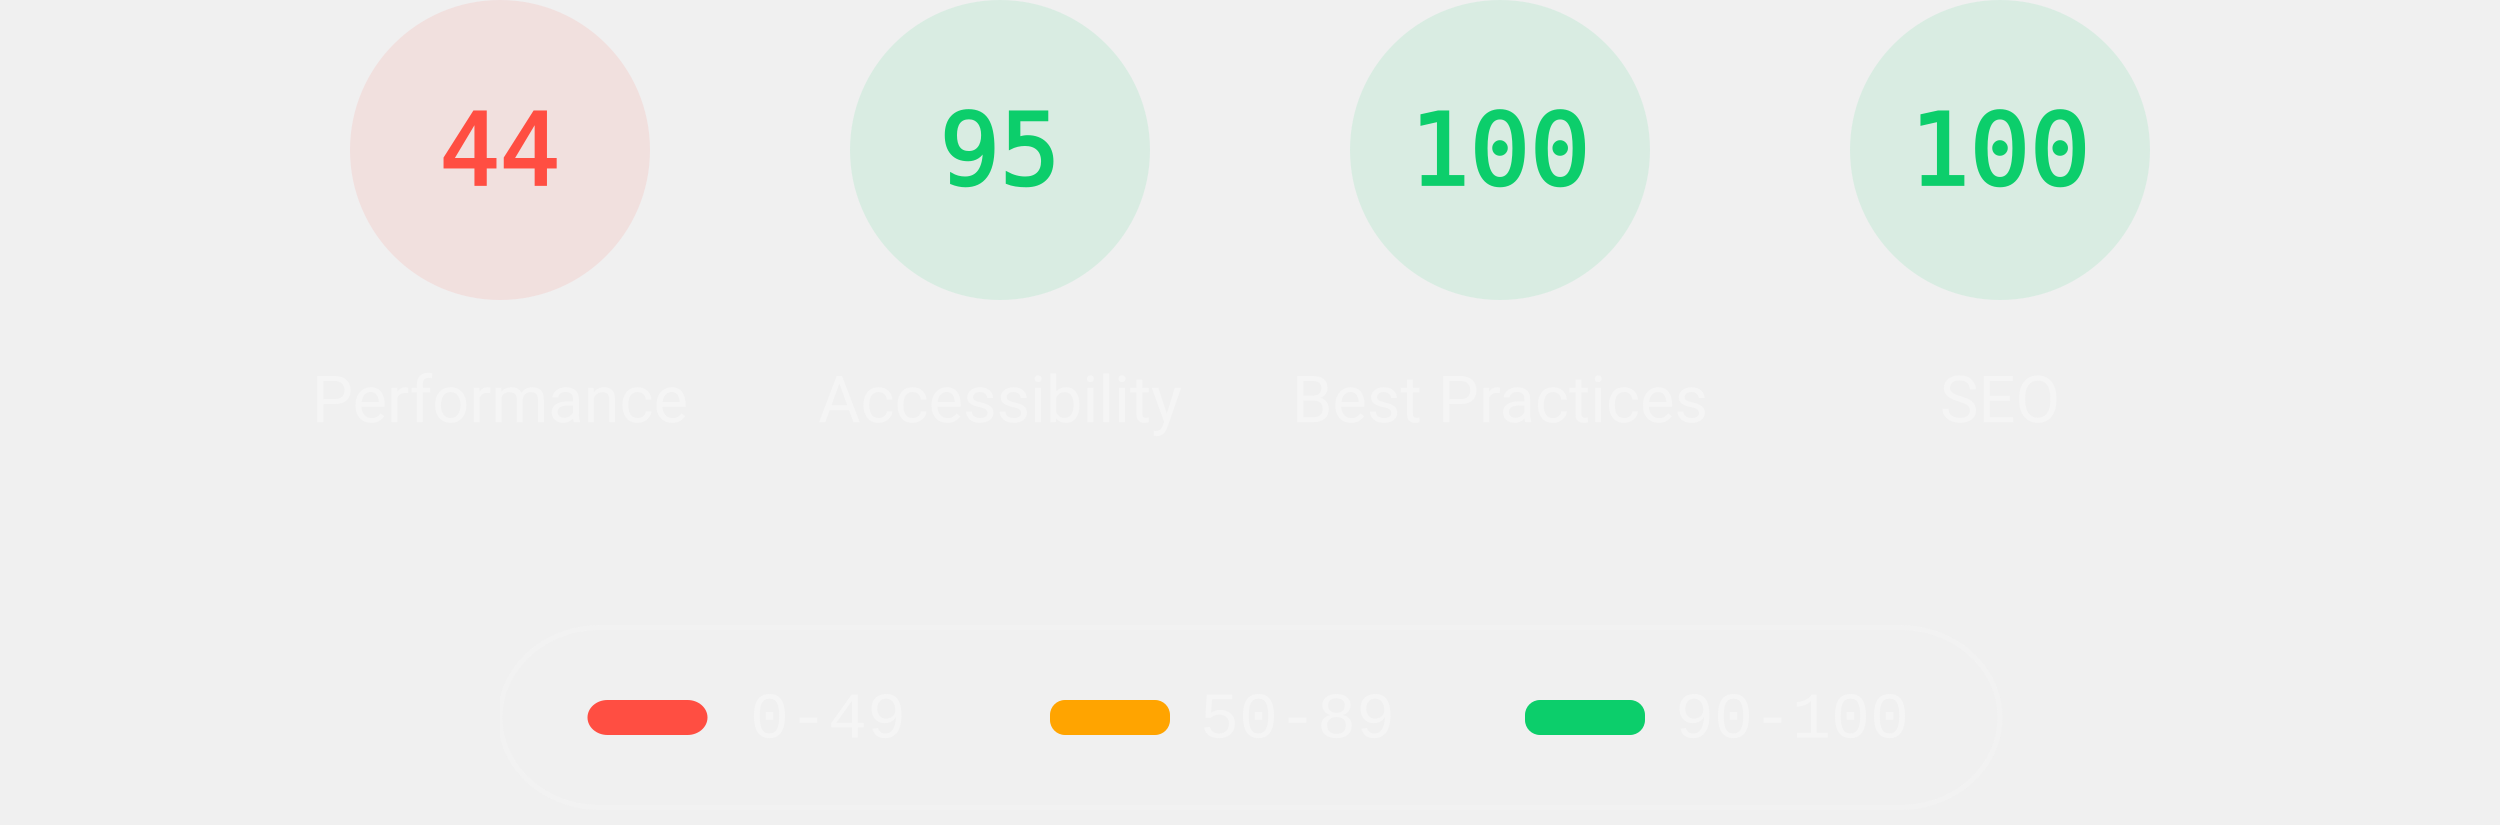
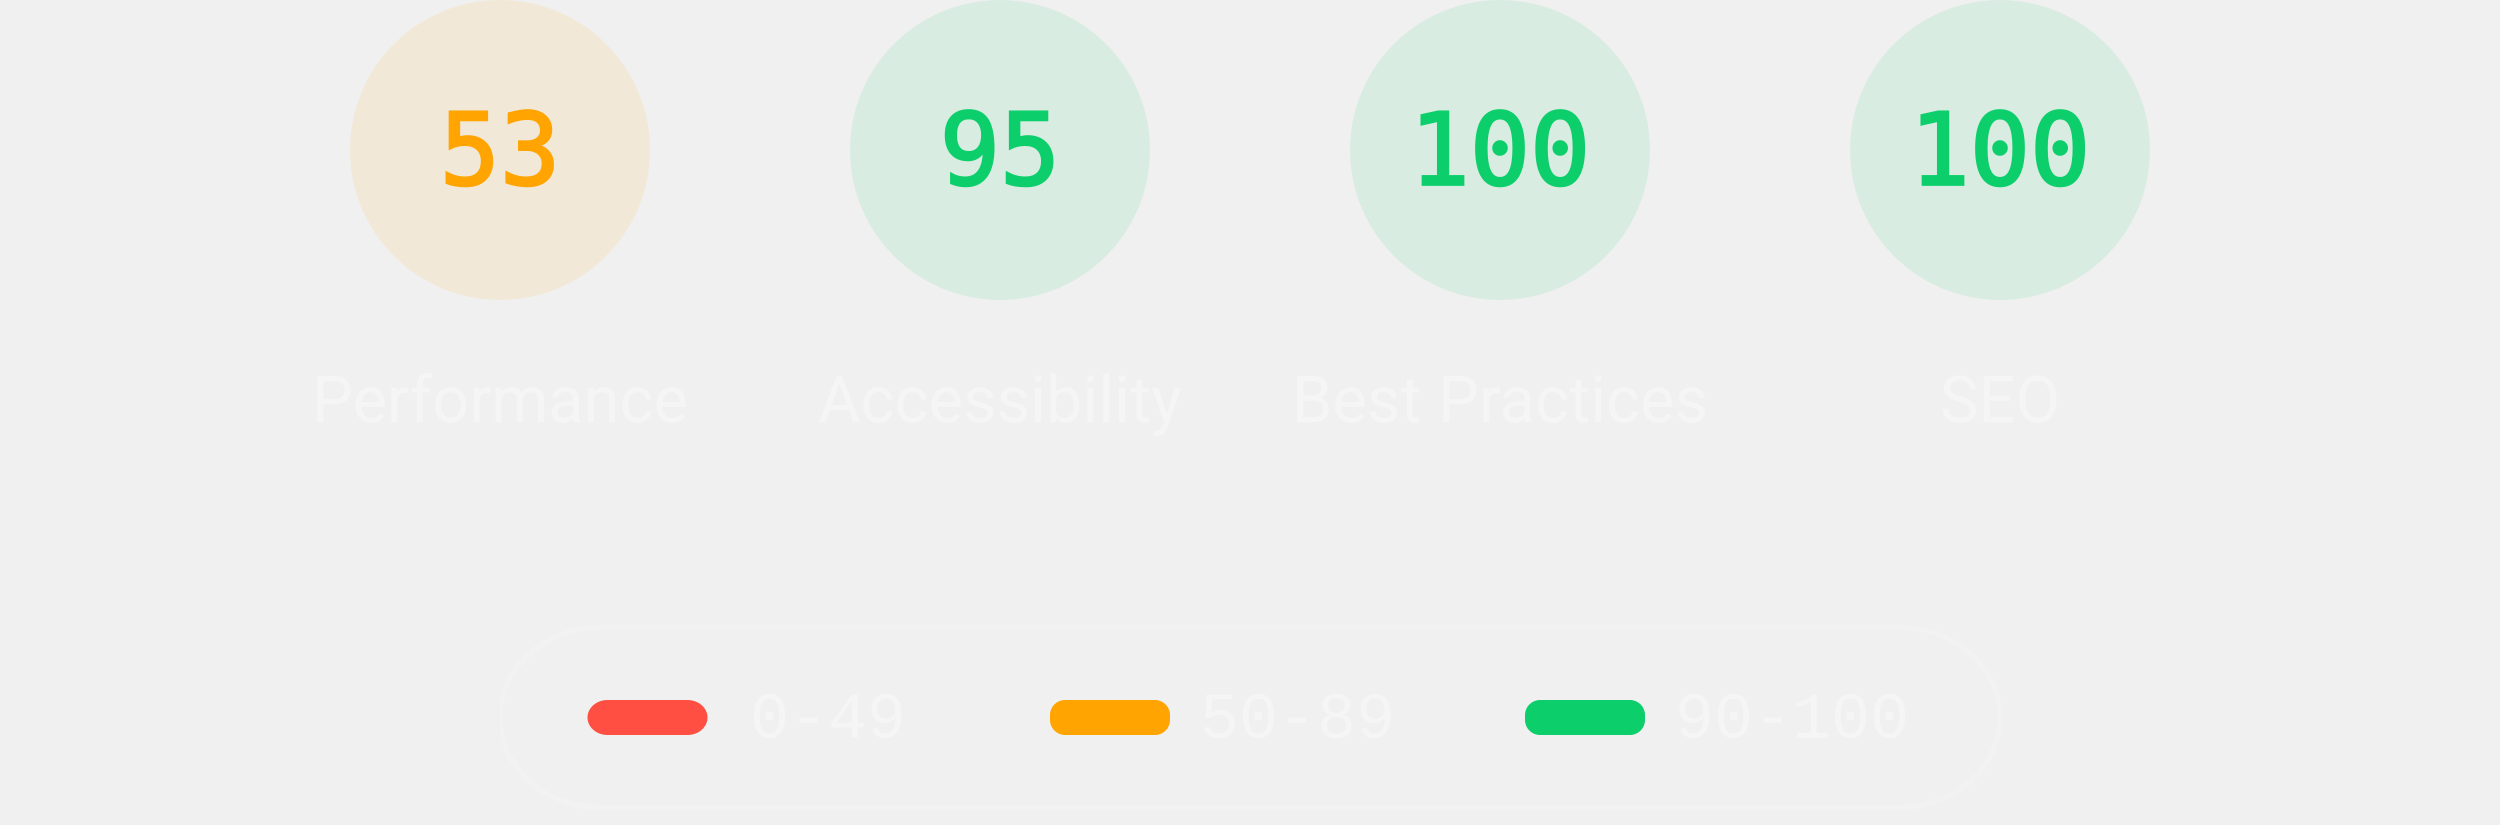
<svg xmlns="http://www.w3.org/2000/svg" class="theme--dark" fill="none" width="1000" height="330">
  <style>
			.gauge-base {
				opacity: 0.1
			}

			.gauge-arc {
				fill: none;
				animation-delay: 250ms;
				stroke-linecap: round;
				transform: rotate(-90deg);
				transform-origin: 100px 60px;
				animation: load-gauge 1s ease forwards
			}

			.guage-text {
				font-size: 40px;
				font-family: monospace;
				text-align: center
			}

			.guage-red {
				color: #ff4e42;
				fill: #ff4e42;
				stroke: #ff4e42
			}
			.guage-orange {
				color: #ffa400;
				fill: #ffa400;
				stroke: #ffa400
			}
			.guage-green {
				color: #0cce6b;
				fill: #0cce6b;
				stroke: #0cce6b
			}
			.theme--agnostic .guage-undefined {
				color: #5c5c5c;
				fill: #5c5c5c;
				stroke: #5c5c5c
			}
			.theme--light .guage-undefined {
				color: #1e1e1e;
				fill: #1e1e1e;
				stroke: #1e1e1e
			}
			.theme--dark .guage-undefined {
				color: #f5f5f5;
				fill: #f5f5f5;
				stroke: #f5f5f5
			}

			.guage-title {
				stroke: none;
				font-size: 26px;
				line-height: 26px;
				font-family: Roboto, Halvetica, Arial, sans-serif
			}
			.metric.guage-title {
				font-family: 'Courier New', Courier, monospace
			}
			.theme--agnostic .guage-title {
				color: #737373;
				fill: #737373
			}
			.theme--light .guage-title {
				color: #212121;
				fill: #212121
			}
			.theme--dark .guage-title {
				color: #f5f5f5;
				fill: #f5f5f5
			}

			@keyframes load-gauge {
				from {
					stroke-dasharray: 0 352.858
				}
			}
			.lh-gauge--pwa__disc {
				fill: #e0e0e0
			}
			.lh-gauge--pwa__logo {
				position: relative;
				fill: #b0b0b0
			}
			.lh-gauge--pwa__invisible {
				display: none
			}
			.lh-gauge--pwa__visible {
				display: inline
			}
			.guage-invisible {
				display: none
			}
			.lh-gauge--pwa__logo--primary-color {
				fill: #304ffe
			}
			.theme--agnostic .lh-gauge--pwa__logo--secondary-color {
				fill: #787878
			}
			.theme--light .lh-gauge--pwa__logo--secondary-color {
				fill: #3d3d3d
			}
			.theme--dark .lh-gauge--pwa__logo--secondary-color {
				fill: #d8b6b6
			}
			.theme--light #svg_2 {
				stroke: #00000022
			}
			.theme--agnostic #svg_2 {
				stroke: #616161
			}
			.theme--light #svg_2 {
				stroke: #00000022
			}
			.theme--dark #svg_2 {
				stroke: #f5f5f566
			}
		</style>
-   <svg class="guage-div guage-perf guage-red" viewBox="0 0 200 200" width="200" height="200" x="100" y="0">
-     <circle class="gauge-base" r="56" cx="100" cy="60" stroke-width="8" />
-     <circle class="gauge-arc guage-arc-1" r="56" cx="100" cy="60" stroke-width="8" style="stroke-dasharray: 154.818, 351.858;" />
-     <text class="guage-text" x="100px" y="60px" alignment-baseline="central" dominant-baseline="central" text-anchor="middle">44</text>
+   <svg class="guage-div guage-perf guage-orange" viewBox="0 0 200 200" width="200" height="200" x="100" y="0">
+     <circle class="gauge-base" r="56" cx="100" cy="60" stroke-width="8" />
+     <circle class="gauge-arc guage-arc-1" r="56" cx="100" cy="60" stroke-width="8" style="stroke-dasharray: 186.485, 351.858;" />
+     <text class="guage-text" x="100px" y="60px" alignment-baseline="central" dominant-baseline="central" text-anchor="middle">53</text>
    <text class="guage-title" x="100px" y="160px" alignment-baseline="central" dominant-baseline="central" text-anchor="middle">Performance</text>
  </svg>
  <svg class="guage-div guage-acc guage-green" viewBox="0 0 200 200" width="200" height="200" x="300" y="0">
    <circle class="gauge-base" r="56" cx="100" cy="60" stroke-width="8" />
    <circle class="gauge-arc guage-arc-2" r="56" cx="100" cy="60" stroke-width="8" style="stroke-dasharray: 334.265, 351.858;" />
    <text class="guage-text" x="100px" y="60px" alignment-baseline="central" dominant-baseline="central" text-anchor="middle">95</text>
    <text class="guage-title" x="100px" y="160px" alignment-baseline="central" dominant-baseline="central" text-anchor="middle">Accessibility</text>
  </svg>
  <svg class="guage-div guage-best guage-green" viewBox="0 0 200 200" width="200" height="200" x="500" y="0">
    <circle class="gauge-base" r="56" cx="100" cy="60" stroke-width="8" />
    <circle class="gauge-arc guage-arc-3" r="56" cx="100" cy="60" stroke-width="8" style="stroke-dasharray: 351.858, 351.858;" />
    <text class="guage-text" x="100px" y="60px" alignment-baseline="central" dominant-baseline="central" text-anchor="middle">100</text>
    <text class="guage-title" x="100px" y="160px" alignment-baseline="central" dominant-baseline="central" text-anchor="middle">Best Practices</text>
  </svg>
  <svg class="guage-div guage-seo guage-green" viewBox="0 0 200 200" width="200" height="200" x="700" y="0">
    <circle class="gauge-base" r="56" cx="100" cy="60" stroke-width="8" />
    <circle class="gauge-arc guage-arc-4" r="56" cx="100" cy="60" stroke-width="8" style="stroke-dasharray: 351.858, 351.858;" />
    <text class="guage-text" x="100px" y="60px" alignment-baseline="central" dominant-baseline="central" text-anchor="middle">100</text>
    <text class="guage-title" x="100px" y="160px" alignment-baseline="central" dominant-baseline="central" text-anchor="middle">SEO</text>
  </svg>
  <svg class="guage-div guage-pwa guage-invisible" viewBox="0 0 200 200" width="200" height="200" x="900" y="0">
    <svg viewBox="0 0 60 60" width="112" height="112" x="44" y="4">
      <defs>
        <linearGradient id="lh-gauge--pwa__check-circle__gradient-0" x1="50%" y1="0%" x2="50%" y2="100%">
          <stop stop-color="#00C852" offset="0%" />
          <stop stop-color="#009688" offset="100%" />
        </linearGradient>
        <linearGradient id="lh-gauge--pwa__installable__shadow-gradient-0" x1="76.056%" x2="24.111%" y1="82.995%" y2="24.735%">
          <stop stop-color="#A5D6A7" offset="0%" />
          <stop stop-color="#80CBC4" offset="100%" />
        </linearGradient>
        <linearGradient id="lh-gauge--pwa__fast-reliable__shadow-gradient-0" x1="76.056%" y1="82.995%" x2="25.678%" y2="26.493%">
          <stop stop-color="#64B5F6" offset="0%" />
          <stop stop-color="#2979FF" offset="100%" />
        </linearGradient>
        <g id="lh-gauge--pwa__fast-reliable-badge-0">
          <circle fill="#FFFFFF" cx="10" cy="10" r="10" />
          <path fill="#304FFE" d="M10 3.58l5.25 2.34v3.5c0 3.23-2.24 6.26-5.25 7-3.01-.74-5.25-3.77-5.25-7v-3.5L10 3.58zm-.47 10.74l2.76-4.83.03-.07c.04-.08 0-.24-.22-.24h-1.64l.47-3.26h-.47l-2.7 4.77c-.02.01.05-.1-.04.05-.09.16-.1.31.18.31h1.63l-.47 3.27h.47z" />
        </g>
        <g id="lh-gauge--pwa__installable-badge-0">
          <circle fill="#FFFFFF" cx="10" cy="10" r="10" />
          <path fill="#009688" d="M10 4.167A5.835 5.835 0 0 0 4.167 10 5.835 5.835 0 0 0 10 15.833 5.835 5.835 0 0 0 15.833 10 5.835 5.835 0 0 0 10 4.167zm2.917 6.416h-2.334v2.334H9.417v-2.334H7.083V9.417h2.334V7.083h1.166v2.334h2.334v1.166z" />
        </g>
      </defs>
      <g stroke="none" fill-rule="nonzero">
        <circle class="lh-gauge--pwa__disc" cx="30" cy="30" r="30" />
        <g class="lh-gauge--pwa__logo">
          <path d="M35.66 19.39l.7-1.75h2L37.4 15 38.6 12l3.4 9h-2.51l-.58-1.61z" />
          <path d="M33.52 21l3.65-9h-2.42l-2.5 5.82L30.5 12h-1.86l-1.9 5.82-1.35-2.65-1.21 3.72L25.4 21h2.38l1.72-5.2 1.64 5.2z" />
          <path fill-rule="nonzero" d="M20.3 17.91h1.48c.45 0 .85-.05 1.2-.15l.39-1.18 1.07-3.3a2.64 2.64 0 0 0-.28-.37c-.55-.6-1.36-.91-2.42-.91H18v9h2.3V17.9zm1.96-3.84c.22.22.33.5.33.87 0 .36-.1.65-.29.87-.2.23-.59.35-1.15.35h-.86v-2.41h.87c.52 0 .89.1 1.1.32z" />
        </g>
        <rect class="lh-gauge--pwa__component lh-gauge--pwa__na-line lh-gauge--pwa__invisible" fill="#FFFFFF" x="20" y="32" width="20" height="4" rx="2" />
        <g class="lh-gauge--pwa__component lh-gauge--pwa__fast-reliable-badge lh-gauge--pwa__invisible" transform="translate(20, 29)">
          <path fill="url(#lh-gauge--pwa__fast-reliable__shadow-gradient-0)" d="M33.63 19.49A30 30 0 0 1 16.2 30.36L3 17.14 17.14 3l16.49 16.49z" />
          <use href="#lh-gauge--pwa__fast-reliable-badge-0" />
        </g>
        <g class="lh-gauge--pwa__component lh-gauge--pwa__installable-badge lh-gauge--pwa__invisible" transform="translate(20, 29)">
          <path fill="url(#lh-gauge--pwa__installable__shadow-gradient-0)" d="M33.629 19.487c-4.272 5.453-10.391 9.39-17.415 10.869L3 17.142 17.142 3 33.63 19.487z" />
          <use href="#lh-gauge--pwa__installable-badge-0" />
        </g>
        <g class="lh-gauge--pwa__component lh-gauge--pwa__fast-reliable-installable-badges lh-gauge--pwa__invisible">
          <g transform="translate(8, 29)">
            <path fill="url(#lh-gauge--pwa__fast-reliable__shadow-gradient-0)" d="M16.321 30.463L3 17.143 17.142 3l22.365 22.365A29.864 29.864 0 0 1 22 31c-1.942 0-3.84-.184-5.679-.537z" />
            <use href="#lh-gauge--pwa__fast-reliable-badge-0" />
          </g>
          <g transform="translate(32, 29)">
            <path fill="url(#lh-gauge--pwa__installable__shadow-gradient-0)" d="M25.982 11.84a30.107 30.107 0 0 1-13.08 15.203L3 17.143 17.142 3l8.84 8.84z" />
            <use href="#lh-gauge--pwa__installable-badge-0" />
          </g>
        </g>
        <g class="lh-gauge--pwa__component lh-gauge--pwa__check-circle lh-gauge--pwa__invisible" transform="translate(18, 28)">
          <circle fill="#FFFFFF" cx="12" cy="12" r="12" />
          <path fill="url(#lh-gauge--pwa__check-circle__gradient-0)" d="M12 2a10 10 0 1 0 0 20 10 10 0 0 0 0-20zm-2 15l-5-5 1.41-1.41L10 14.17l7.59-7.59L19 8l-9 9z" />
        </g>
      </g>
    </svg>
    <text class="guage-title" y="160px" alignment-baseline="central" dominant-baseline="central" text-anchor="middle">
      <tspan x="100px" dy="-6px">Progressive</tspan>
      <tspan x="100px" dy="30px">Web App</tspan>
    </text>
  </svg>
  <svg width="604" height="76" x="200" y="250">
    <g>
      <rect fill="none" id="canvas_background" height="80" width="604" y="-1" x="-1" />
      <g display="none" overflow="visible" y="0" x="0" height="100%" width="100%" id="canvasGrid">
        <rect fill="url(#gridpattern)" stroke-width="0" y="0" x="0" height="100%" width="100%" />
      </g>
    </g>
    <g>
      <rect fill-opacity="0" stroke-width="2" rx="40" id="svg_2" height="72" width="600" y="1" x="0" fill="#000000" />
      <rect stroke="#000" rx="8" id="svg_3" height="14" width="48" y="30" x="35" stroke-opacity="null" stroke-width="0" fill="#ff4e42" />
      <rect stroke="#000" rx="6" id="svg_4" height="14" width="48" y="30" x="220" stroke-opacity="null" stroke-width="0" fill="#ffa400" />
      <rect stroke="#000" rx="6" id="svg_5" height="14" width="48" y="30" x="410" stroke-opacity="null" stroke-width="0" fill="#0cce6b" />
      <text class="metric guage-title" xml:space="preserve" text-anchor="start" font-size="26" id="svg_6" y="45" x="100" stroke-opacity="null" stroke-width="0" stroke="#000">0-49</text>
      <text class="metric guage-title" xml:space="preserve" text-anchor="start" font-size="26" id="svg_7" y="45" x="280" stroke-opacity="null" stroke-width="0" stroke="#000">50-89</text>
      <text class="metric guage-title" xml:space="preserve" text-anchor="start" font-size="26" id="svg_8" y="45" x="470" stroke-opacity="null" stroke-width="0" stroke="#000">90-100</text>
    </g>
  </svg>
</svg>
